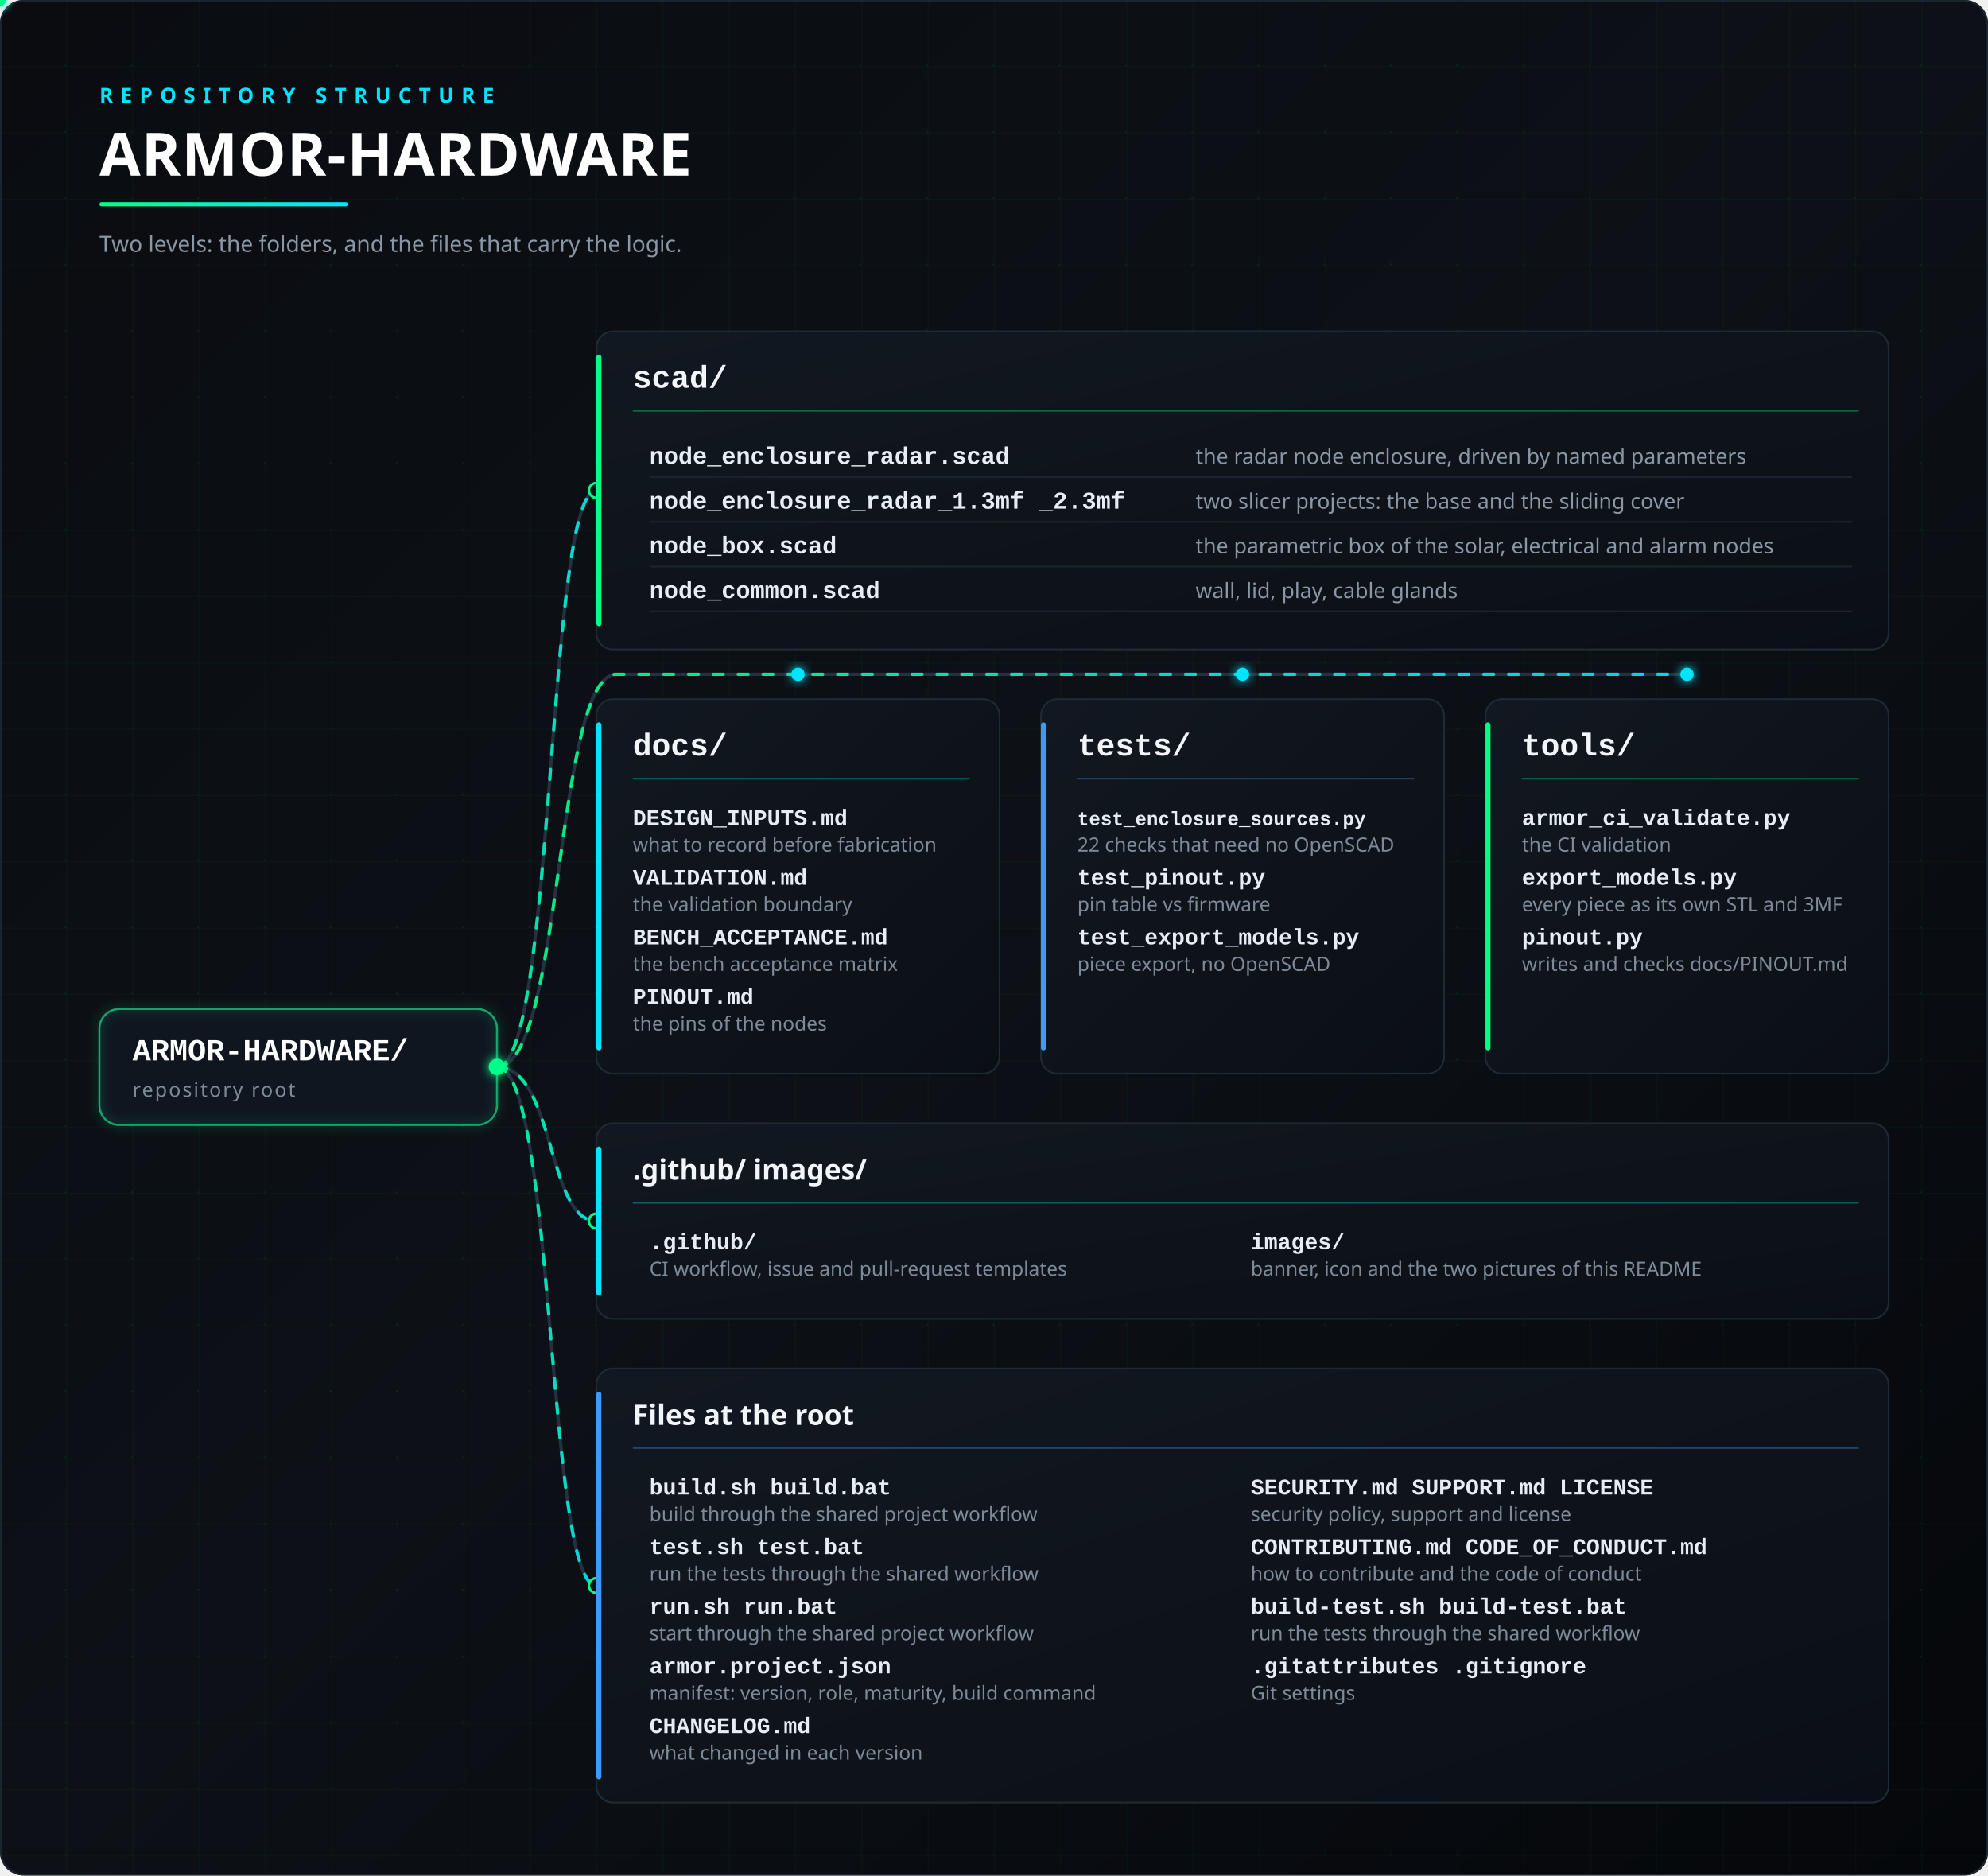
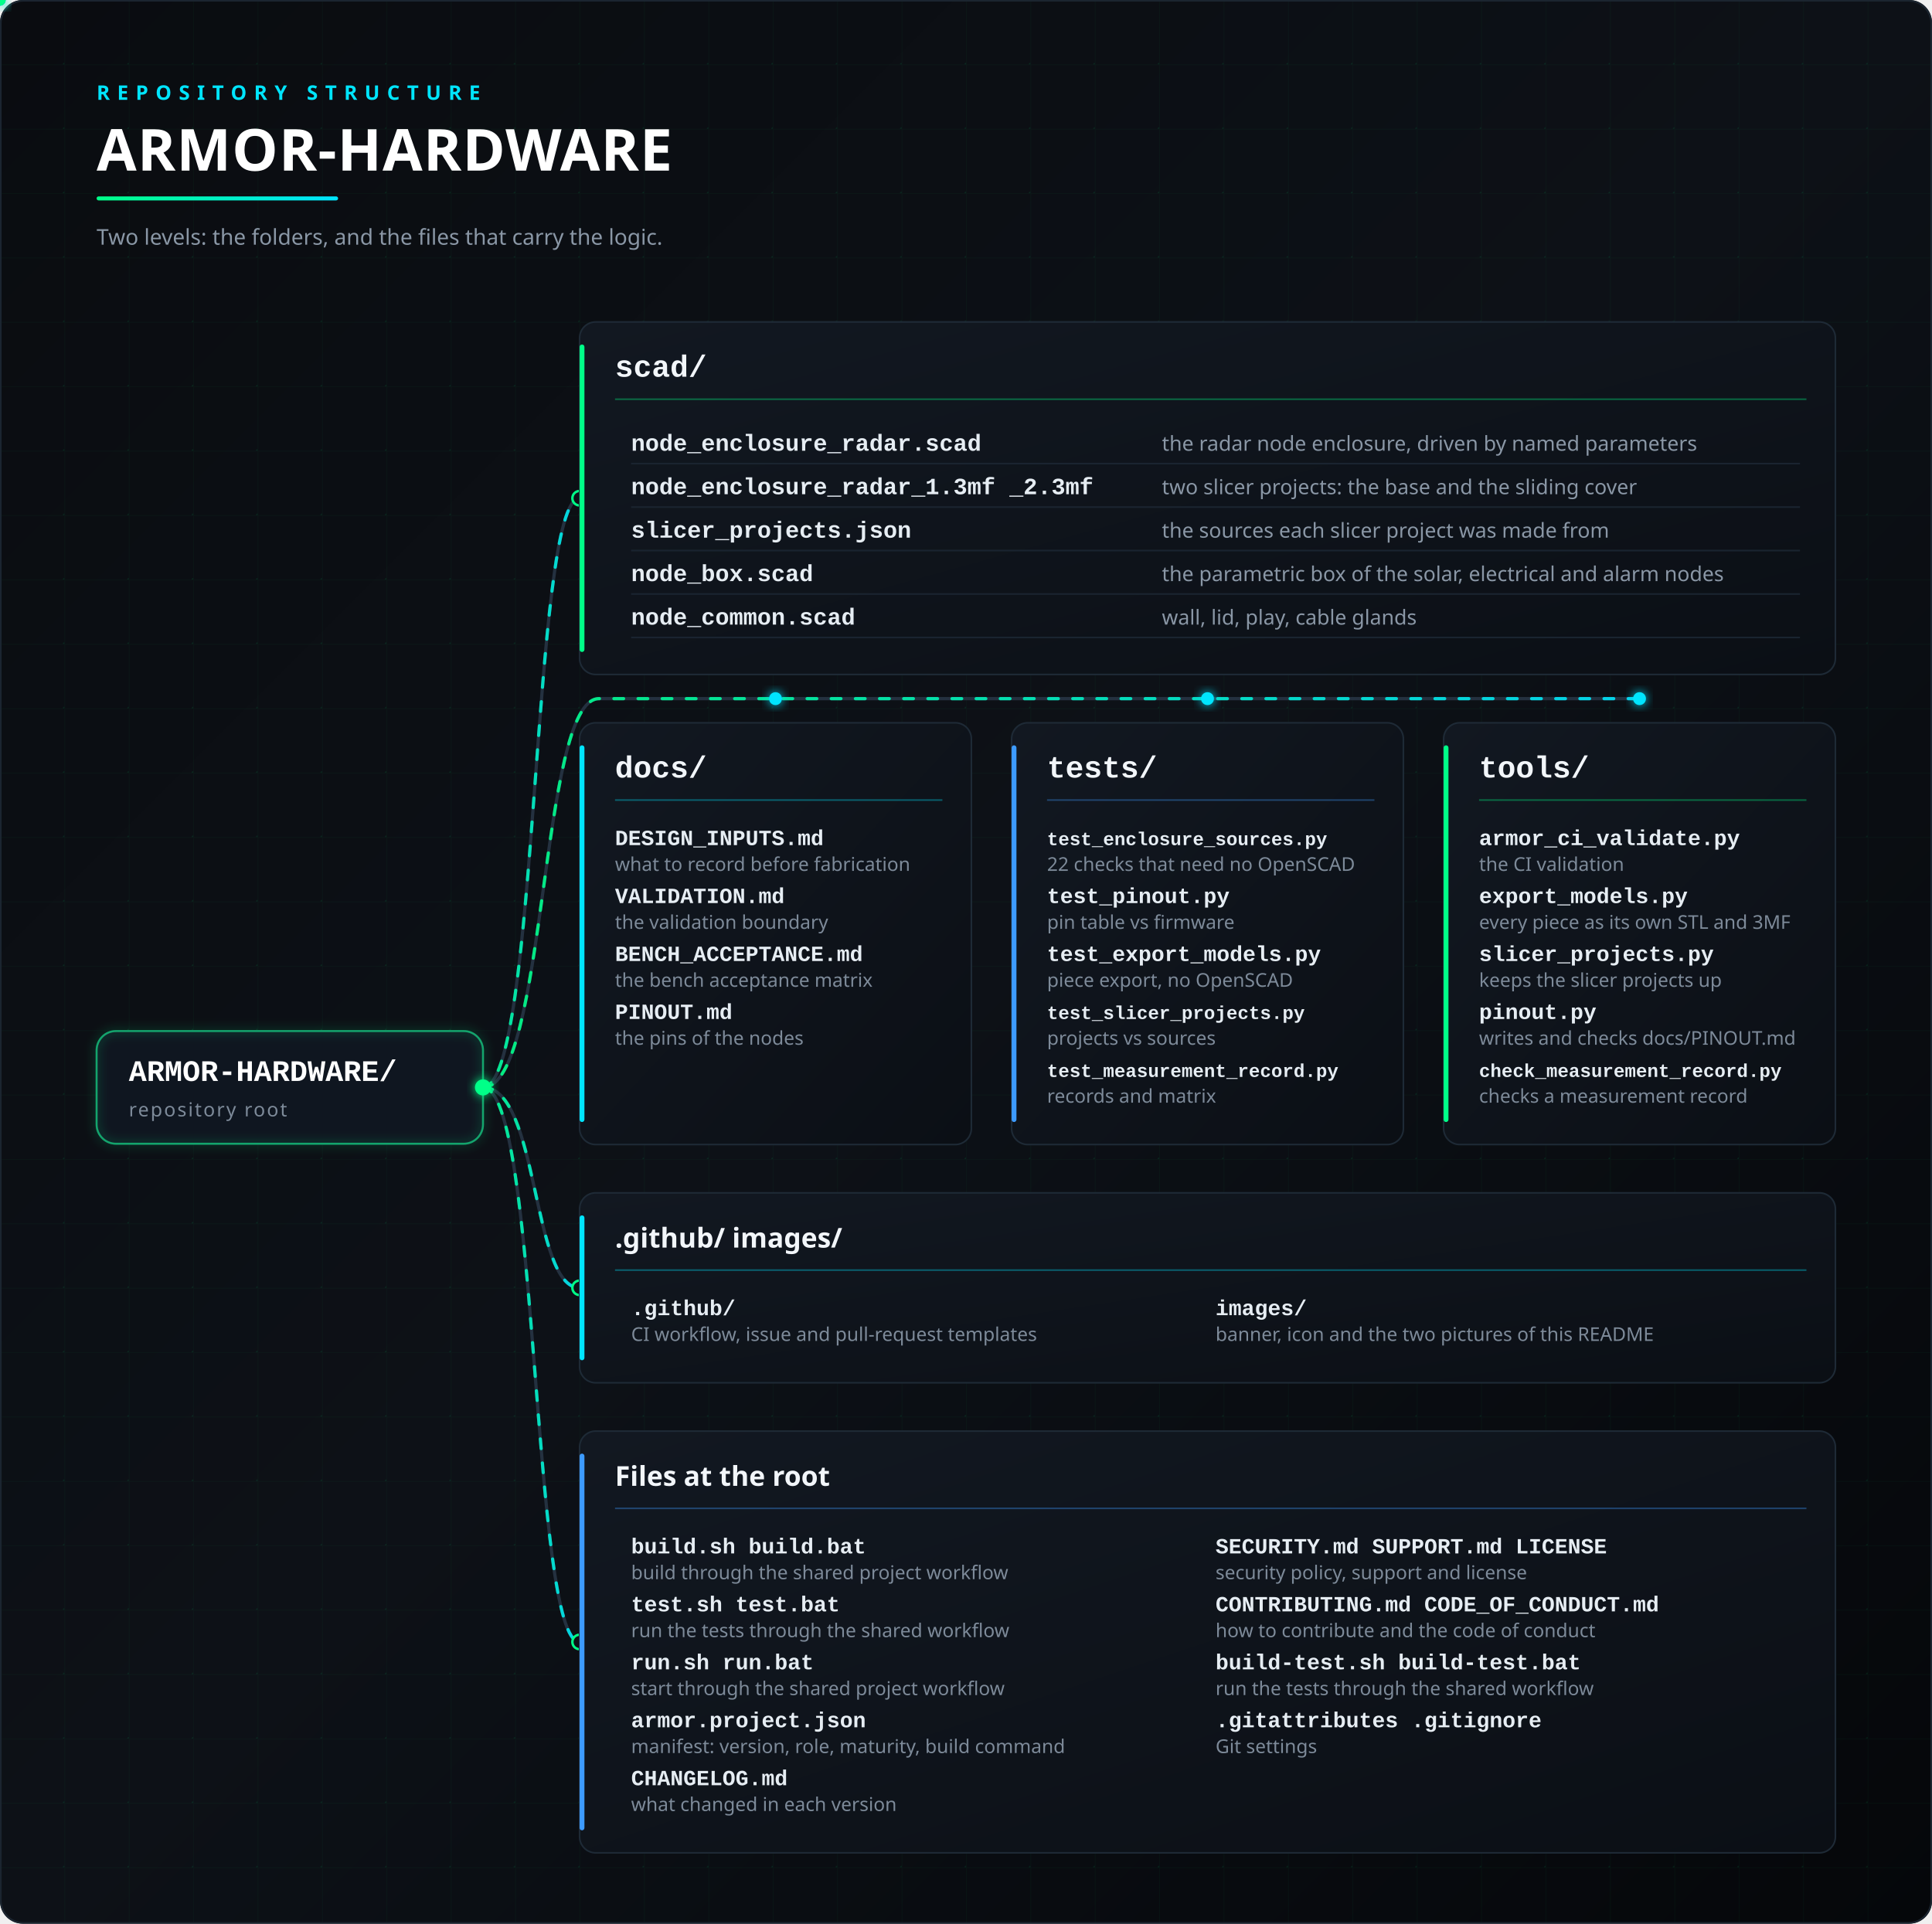
- <svg xmlns="http://www.w3.org/2000/svg" viewBox="0 0 1200 1132" width="100%" role="img" aria-labelledby="t d">
+ <svg xmlns="http://www.w3.org/2000/svg" viewBox="0 0 1200 1195" width="100%" role="img" aria-labelledby="t d">
  <defs>
    <linearGradient id="bg" x1="0" y1="0" x2="1" y2="1">
      <stop offset="0" stop-color="#0A0C10" />
      <stop offset="0.5" stop-color="#0D1117" />
      <stop offset="1" stop-color="#05070A" />
    </linearGradient>
    <linearGradient id="card" x1="0" y1="0" x2="1" y2="1">
      <stop offset="0" stop-color="#121821" />
      <stop offset="1" stop-color="#0B0F15" />
    </linearGradient>
    <linearGradient id="line" x1="0" y1="0" x2="1" y2="0">
      <stop offset="0" stop-color="#00FF88" />
      <stop offset="1" stop-color="#00E5FF" />
    </linearGradient>
    <filter id="glow" x="-50%" y="-50%" width="200%" height="200%">
      <feGaussianBlur stdDeviation="3" result="b" />
      <feMerge>
        <feMergeNode in="b" />
        <feMergeNode in="SourceGraphic" />
      </feMerge>
    </filter>
    <pattern id="grid" width="40" height="40" patternUnits="userSpaceOnUse">
      <path d="M40 0H0V40" fill="none" stroke="#00FF88" stroke-opacity="0.035" />
      <circle cx="40" cy="40" r="1" fill="#00FF88" fill-opacity="0.09" />
    </pattern>
  </defs>
-   <rect width="1200" height="1132" rx="14" fill="url(#bg)" />
-   <rect width="1200" height="1132" rx="14" fill="url(#grid)" />
-   <rect x="0.5" y="0.5" width="1199" height="1131" rx="14" fill="none" stroke="#1B2530" />
+   <rect width="1200" height="1195" rx="14" fill="url(#bg)" />
+   <rect width="1200" height="1195" rx="14" fill="url(#grid)" />
+   <rect x="0.5" y="0.5" width="1199" height="1194" rx="14" fill="none" stroke="#1B2530" />
  <text x="60" y="62" font-family="'Segoe UI','Noto Sans','Noto Sans CJK SC','Microsoft YaHei','Yu Gothic','Helvetica Neue',Helvetica,Arial,sans-serif" font-size="12.5" font-weight="600" fill="#00E5FF" text-anchor="start" letter-spacing="4.5">REPOSITORY STRUCTURE</text>
  <text x="60" y="106" font-family="'Segoe UI','Noto Sans','Noto Sans CJK SC','Microsoft YaHei','Yu Gothic','Helvetica Neue',Helvetica,Arial,sans-serif" font-size="36" font-weight="700" fill="#FFFFFF" text-anchor="start" letter-spacing="0.5">ARMOR-HARDWARE</text>
  <rect x="60" y="122" width="150" height="2.5" rx="1.25" fill="url(#line)">
    <animate attributeName="width" values="40;150;150" keyTimes="0;0.4;1" dur="3s" repeatCount="indefinite" />
  </rect>
  <text x="60" y="152" font-family="'Segoe UI','Noto Sans','Noto Sans CJK SC','Microsoft YaHei','Yu Gothic','Helvetica Neue',Helvetica,Arial,sans-serif" font-size="13.5" font-weight="400" fill="#8A97A6" text-anchor="start">Two levels: the folders, and the files that carry the logic.</text>
-   <path id="c0" d="M300,644 C335,644 330,296 360,296" fill="none" stroke="#243140" stroke-width="2" />
-   <path d="M300,644 C335,644 330,296 360,296" fill="none" stroke="url(#line)" stroke-width="2" stroke-linecap="round" stroke-dasharray="6 9" opacity="0.9">
+   <path id="c0" d="M300,675.5 C335,675.5 330,309.5 360,309.5" fill="none" stroke="#243140" stroke-width="2" />
+   <path d="M300,675.5 C335,675.5 330,309.5 360,309.5" fill="none" stroke="url(#line)" stroke-width="2" stroke-linecap="round" stroke-dasharray="6 9" opacity="0.9">
    <animate attributeName="stroke-dashoffset" from="0" to="-30" dur="1.6s" repeatCount="indefinite" />
  </path>
-   <circle cx="360" cy="296" r="4.5" fill="#0D1117" stroke="#00FF88" stroke-width="1.5" />
-   <path id="c1" d="M300,644 C340,644 335,407 372,407 H1018.33" fill="none" stroke="#243140" stroke-width="2" />
-   <path d="M300,644 C340,644 335,407 372,407 H1018.33" fill="none" stroke="url(#line)" stroke-width="2" stroke-linecap="round" stroke-dasharray="6 9" opacity="0.9">
+   <circle cx="360" cy="309.5" r="4.5" fill="#0D1117" stroke="#00FF88" stroke-width="1.5" />
+   <path id="c1" d="M300,675.5 C340,675.5 335,434 372,434 H1018.33" fill="none" stroke="#243140" stroke-width="2" />
+   <path d="M300,675.5 C340,675.5 335,434 372,434 H1018.33" fill="none" stroke="url(#line)" stroke-width="2" stroke-linecap="round" stroke-dasharray="6 9" opacity="0.9">
    <animate attributeName="stroke-dashoffset" from="0" to="-30" dur="1.6s" repeatCount="indefinite" />
  </path>
-   <path d="M481.667,407 V422" stroke="url(#line)" stroke-width="2" fill="none" />
-   <circle cx="481.667" cy="407" r="4" fill="#00E5FF" filter="url(#glow)" />
-   <path d="M750,407 V422" stroke="url(#line)" stroke-width="2" fill="none" />
-   <circle cx="750" cy="407" r="4" fill="#00E5FF" filter="url(#glow)" />
-   <path d="M1018.33,407 V422" stroke="url(#line)" stroke-width="2" fill="none" />
-   <circle cx="1018.33" cy="407" r="4" fill="#00E5FF" filter="url(#glow)" />
-   <path id="c2" d="M300,644 C335,644 330,737 360,737" fill="none" stroke="#243140" stroke-width="2" />
-   <path d="M300,644 C335,644 330,737 360,737" fill="none" stroke="url(#line)" stroke-width="2" stroke-linecap="round" stroke-dasharray="6 9" opacity="0.9">
+   <path d="M481.667,434 V449" stroke="url(#line)" stroke-width="2" fill="none" />
+   <circle cx="481.667" cy="434" r="4" fill="#00E5FF" filter="url(#glow)" />
+   <path d="M750,434 V449" stroke="url(#line)" stroke-width="2" fill="none" />
+   <circle cx="750" cy="434" r="4" fill="#00E5FF" filter="url(#glow)" />
+   <path d="M1018.33,434 V449" stroke="url(#line)" stroke-width="2" fill="none" />
+   <circle cx="1018.33" cy="434" r="4" fill="#00E5FF" filter="url(#glow)" />
+   <path id="c2" d="M300,675.5 C335,675.5 330,800 360,800" fill="none" stroke="#243140" stroke-width="2" />
+   <path d="M300,675.5 C335,675.5 330,800 360,800" fill="none" stroke="url(#line)" stroke-width="2" stroke-linecap="round" stroke-dasharray="6 9" opacity="0.9">
    <animate attributeName="stroke-dashoffset" from="0" to="-30" dur="1.6s" repeatCount="indefinite" />
  </path>
-   <circle cx="360" cy="737" r="4.5" fill="#0D1117" stroke="#00FF88" stroke-width="1.5" />
-   <path id="c3" d="M300,644 C335,644 330,957 360,957" fill="none" stroke="#243140" stroke-width="2" />
-   <path d="M300,644 C335,644 330,957 360,957" fill="none" stroke="url(#line)" stroke-width="2" stroke-linecap="round" stroke-dasharray="6 9" opacity="0.9">
+   <circle cx="360" cy="800" r="4.5" fill="#0D1117" stroke="#00FF88" stroke-width="1.5" />
+   <path id="c3" d="M300,675.5 C335,675.5 330,1020 360,1020" fill="none" stroke="#243140" stroke-width="2" />
+   <path d="M300,675.5 C335,675.5 330,1020 360,1020" fill="none" stroke="url(#line)" stroke-width="2" stroke-linecap="round" stroke-dasharray="6 9" opacity="0.9">
    <animate attributeName="stroke-dashoffset" from="0" to="-30" dur="1.6s" repeatCount="indefinite" />
  </path>
-   <circle cx="360" cy="957" r="4.5" fill="#0D1117" stroke="#00FF88" stroke-width="1.5" />
+   <circle cx="360" cy="1020" r="4.5" fill="#0D1117" stroke="#00FF88" stroke-width="1.5" />
  <circle r="3.5" fill="#00FF88" filter="url(#glow)">
    <animateMotion dur="3.4s" repeatCount="indefinite">
      <mpath href="#c0" />
    </animateMotion>
  </circle>
  <circle r="3.5" fill="#00E5FF" filter="url(#glow)">
    <animateMotion dur="4.2s" repeatCount="indefinite">
      <mpath href="#c1" />
    </animateMotion>
  </circle>
  <circle r="3.5" fill="#3D9BFF" filter="url(#glow)">
    <animateMotion dur="5.0s" repeatCount="indefinite">
      <mpath href="#c2" />
    </animateMotion>
  </circle>
  <circle r="3.5" fill="#00FF88" filter="url(#glow)">
    <animateMotion dur="5.8s" repeatCount="indefinite">
      <mpath href="#c3" />
    </animateMotion>
  </circle>
-   <rect x="60" y="609" width="240" height="70" rx="12" fill="#0F1620" stroke="#2A3A4C" stroke-width="1.2" />
-   <rect x="60" y="609" width="240" height="70" rx="12" fill="none" stroke="#00FF88" stroke-opacity="0.5" stroke-width="1.2" filter="url(#glow)">
+   <rect x="60" y="640.5" width="240" height="70" rx="12" fill="#0F1620" stroke="#2A3A4C" stroke-width="1.2" />
+   <rect x="60" y="640.5" width="240" height="70" rx="12" fill="none" stroke="#00FF88" stroke-opacity="0.5" stroke-width="1.2" filter="url(#glow)">
    <animate attributeName="stroke-opacity" values="0.15;0.6;0.15" dur="3.6s" repeatCount="indefinite" />
  </rect>
-   <text x="80" y="640" font-family="'JetBrains Mono','Cascadia Code','SFMono-Regular',Consolas,'Liberation Mono',monospace" font-size="18.5" font-weight="700" fill="#FFFFFF" text-anchor="start">ARMOR-HARDWARE/</text>
-   <text x="80" y="662" font-family="'Segoe UI','Noto Sans','Noto Sans CJK SC','Microsoft YaHei','Yu Gothic','Helvetica Neue',Helvetica,Arial,sans-serif" font-size="12" font-weight="400" fill="#7D8A99" text-anchor="start" letter-spacing="1">repository root</text>
-   <circle cx="300" cy="644" r="5" fill="#00FF88" filter="url(#glow)" />
-   <rect x="360" y="200" width="780" height="192" rx="10" fill="url(#card)" stroke="#1E2A36" stroke-width="1" />
-   <rect x="360" y="214" width="3" height="164" rx="1.5" fill="#00FF88">
+   <text x="80" y="671.5" font-family="'JetBrains Mono','Cascadia Code','SFMono-Regular',Consolas,'Liberation Mono',monospace" font-size="18.5" font-weight="700" fill="#FFFFFF" text-anchor="start">ARMOR-HARDWARE/</text>
+   <text x="80" y="693.5" font-family="'Segoe UI','Noto Sans','Noto Sans CJK SC','Microsoft YaHei','Yu Gothic','Helvetica Neue',Helvetica,Arial,sans-serif" font-size="12" font-weight="400" fill="#7D8A99" text-anchor="start" letter-spacing="1">repository root</text>
+   <circle cx="300" cy="675.5" r="5" fill="#00FF88" filter="url(#glow)" />
+   <rect x="360" y="200" width="780" height="219" rx="10" fill="url(#card)" stroke="#1E2A36" stroke-width="1" />
+   <rect x="360" y="214" width="3" height="191" rx="1.5" fill="#00FF88">
    <animate attributeName="opacity" values="0.55;1;0.55" dur="4s" begin="0s" repeatCount="indefinite" />
  </rect>
  <text x="382" y="234" font-family="'JetBrains Mono','Cascadia Code','SFMono-Regular',Consolas,'Liberation Mono',monospace" font-size="19" font-weight="700" fill="#F2F6FA" text-anchor="start">scad/</text>
  <line x1="382" y1="248" x2="1122" y2="248" stroke="#00FF88" stroke-opacity="0.35" stroke-width="1" />
  <text x="392" y="280" font-family="'JetBrains Mono','Cascadia Code','SFMono-Regular',Consolas,'Liberation Mono',monospace" font-size="14.5" font-weight="600" fill="#E6EDF3" text-anchor="start">node_enclosure_radar.scad</text>
  <text x="721.66" y="280" font-family="'Segoe UI','Noto Sans','Noto Sans CJK SC','Microsoft YaHei','Yu Gothic','Helvetica Neue',Helvetica,Arial,sans-serif" font-size="12.8" font-weight="400" fill="#8A97A6" text-anchor="start">the radar node enclosure, driven by named parameters</text>
  <line x1="392" y1="288" x2="1118" y2="288" stroke="#1A2430" stroke-width="1" />
  <text x="392" y="307" font-family="'JetBrains Mono','Cascadia Code','SFMono-Regular',Consolas,'Liberation Mono',monospace" font-size="14.5" font-weight="600" fill="#E6EDF3" text-anchor="start">node_enclosure_radar_1.3mf  _2.3mf</text>
  <text x="721.66" y="307" font-family="'Segoe UI','Noto Sans','Noto Sans CJK SC','Microsoft YaHei','Yu Gothic','Helvetica Neue',Helvetica,Arial,sans-serif" font-size="12.8" font-weight="400" fill="#8A97A6" text-anchor="start">two slicer projects: the base and the sliding cover</text>
  <line x1="392" y1="315" x2="1118" y2="315" stroke="#1A2430" stroke-width="1" />
-   <text x="392" y="334" font-family="'JetBrains Mono','Cascadia Code','SFMono-Regular',Consolas,'Liberation Mono',monospace" font-size="14.5" font-weight="600" fill="#E6EDF3" text-anchor="start">node_box.scad</text>
-   <text x="721.66" y="334" font-family="'Segoe UI','Noto Sans','Noto Sans CJK SC','Microsoft YaHei','Yu Gothic','Helvetica Neue',Helvetica,Arial,sans-serif" font-size="12.8" font-weight="400" fill="#8A97A6" text-anchor="start">the parametric box of the solar, electrical and alarm nodes</text>
+   <text x="392" y="334" font-family="'JetBrains Mono','Cascadia Code','SFMono-Regular',Consolas,'Liberation Mono',monospace" font-size="14.5" font-weight="600" fill="#E6EDF3" text-anchor="start">slicer_projects.json</text>
+   <text x="721.66" y="334" font-family="'Segoe UI','Noto Sans','Noto Sans CJK SC','Microsoft YaHei','Yu Gothic','Helvetica Neue',Helvetica,Arial,sans-serif" font-size="12.8" font-weight="400" fill="#8A97A6" text-anchor="start">the sources each slicer project was made from</text>
  <line x1="392" y1="342" x2="1118" y2="342" stroke="#1A2430" stroke-width="1" />
-   <text x="392" y="361" font-family="'JetBrains Mono','Cascadia Code','SFMono-Regular',Consolas,'Liberation Mono',monospace" font-size="14.5" font-weight="600" fill="#E6EDF3" text-anchor="start">node_common.scad</text>
-   <text x="721.66" y="361" font-family="'Segoe UI','Noto Sans','Noto Sans CJK SC','Microsoft YaHei','Yu Gothic','Helvetica Neue',Helvetica,Arial,sans-serif" font-size="12.8" font-weight="400" fill="#8A97A6" text-anchor="start">wall, lid, play, cable glands</text>
+   <text x="392" y="361" font-family="'JetBrains Mono','Cascadia Code','SFMono-Regular',Consolas,'Liberation Mono',monospace" font-size="14.5" font-weight="600" fill="#E6EDF3" text-anchor="start">node_box.scad</text>
+   <text x="721.66" y="361" font-family="'Segoe UI','Noto Sans','Noto Sans CJK SC','Microsoft YaHei','Yu Gothic','Helvetica Neue',Helvetica,Arial,sans-serif" font-size="12.8" font-weight="400" fill="#8A97A6" text-anchor="start">the parametric box of the solar, electrical and alarm nodes</text>
  <line x1="392" y1="369" x2="1118" y2="369" stroke="#1A2430" stroke-width="1" />
-   <rect x="360" y="422" width="243.333" height="226" rx="10" fill="url(#card)" stroke="#1E2A36" stroke-width="1" />
-   <rect x="360" y="436" width="3" height="198" rx="1.5" fill="#00E5FF">
+   <text x="392" y="388" font-family="'JetBrains Mono','Cascadia Code','SFMono-Regular',Consolas,'Liberation Mono',monospace" font-size="14.5" font-weight="600" fill="#E6EDF3" text-anchor="start">node_common.scad</text>
+   <text x="721.66" y="388" font-family="'Segoe UI','Noto Sans','Noto Sans CJK SC','Microsoft YaHei','Yu Gothic','Helvetica Neue',Helvetica,Arial,sans-serif" font-size="12.8" font-weight="400" fill="#8A97A6" text-anchor="start">wall, lid, play, cable glands</text>
+   <line x1="392" y1="396" x2="1118" y2="396" stroke="#1A2430" stroke-width="1" />
+   <rect x="360" y="449" width="243.333" height="262" rx="10" fill="url(#card)" stroke="#1E2A36" stroke-width="1" />
+   <rect x="360" y="463" width="3" height="234" rx="1.5" fill="#00E5FF">
    <animate attributeName="opacity" values="0.55;1;0.55" dur="4s" begin="0.6s" repeatCount="indefinite" />
  </rect>
-   <text x="382" y="456" font-family="'JetBrains Mono','Cascadia Code','SFMono-Regular',Consolas,'Liberation Mono',monospace" font-size="19" font-weight="700" fill="#F2F6FA" text-anchor="start">docs/</text>
-   <line x1="382" y1="470" x2="585.333" y2="470" stroke="#00E5FF" stroke-opacity="0.35" stroke-width="1" />
-   <text x="382" y="498" font-family="'JetBrains Mono','Cascadia Code','SFMono-Regular',Consolas,'Liberation Mono',monospace" font-size="13.5" font-weight="600" fill="#E6EDF3" text-anchor="start">DESIGN_INPUTS.md</text>
-   <text x="382" y="514" font-family="'Segoe UI','Noto Sans','Noto Sans CJK SC','Microsoft YaHei','Yu Gothic','Helvetica Neue',Helvetica,Arial,sans-serif" font-size="11.8" font-weight="400" fill="#7D8A99" text-anchor="start">what to record before fabrication</text>
-   <text x="382" y="534" font-family="'JetBrains Mono','Cascadia Code','SFMono-Regular',Consolas,'Liberation Mono',monospace" font-size="13.5" font-weight="600" fill="#E6EDF3" text-anchor="start">VALIDATION.md</text>
-   <text x="382" y="550" font-family="'Segoe UI','Noto Sans','Noto Sans CJK SC','Microsoft YaHei','Yu Gothic','Helvetica Neue',Helvetica,Arial,sans-serif" font-size="11.8" font-weight="400" fill="#7D8A99" text-anchor="start">the validation boundary</text>
-   <text x="382" y="570" font-family="'JetBrains Mono','Cascadia Code','SFMono-Regular',Consolas,'Liberation Mono',monospace" font-size="13.5" font-weight="600" fill="#E6EDF3" text-anchor="start">BENCH_ACCEPTANCE.md</text>
-   <text x="382" y="586" font-family="'Segoe UI','Noto Sans','Noto Sans CJK SC','Microsoft YaHei','Yu Gothic','Helvetica Neue',Helvetica,Arial,sans-serif" font-size="11.8" font-weight="400" fill="#7D8A99" text-anchor="start">the bench acceptance matrix</text>
-   <text x="382" y="606" font-family="'JetBrains Mono','Cascadia Code','SFMono-Regular',Consolas,'Liberation Mono',monospace" font-size="13.5" font-weight="600" fill="#E6EDF3" text-anchor="start">PINOUT.md</text>
-   <text x="382" y="622" font-family="'Segoe UI','Noto Sans','Noto Sans CJK SC','Microsoft YaHei','Yu Gothic','Helvetica Neue',Helvetica,Arial,sans-serif" font-size="11.8" font-weight="400" fill="#7D8A99" text-anchor="start">the pins of the nodes</text>
-   <rect x="628.333" y="422" width="243.333" height="226" rx="10" fill="url(#card)" stroke="#1E2A36" stroke-width="1" />
-   <rect x="628.333" y="436" width="3" height="198" rx="1.5" fill="#3D9BFF">
+   <text x="382" y="483" font-family="'JetBrains Mono','Cascadia Code','SFMono-Regular',Consolas,'Liberation Mono',monospace" font-size="19" font-weight="700" fill="#F2F6FA" text-anchor="start">docs/</text>
+   <line x1="382" y1="497" x2="585.333" y2="497" stroke="#00E5FF" stroke-opacity="0.35" stroke-width="1" />
+   <text x="382" y="525" font-family="'JetBrains Mono','Cascadia Code','SFMono-Regular',Consolas,'Liberation Mono',monospace" font-size="13.5" font-weight="600" fill="#E6EDF3" text-anchor="start">DESIGN_INPUTS.md</text>
+   <text x="382" y="541" font-family="'Segoe UI','Noto Sans','Noto Sans CJK SC','Microsoft YaHei','Yu Gothic','Helvetica Neue',Helvetica,Arial,sans-serif" font-size="11.8" font-weight="400" fill="#7D8A99" text-anchor="start">what to record before fabrication</text>
+   <text x="382" y="561" font-family="'JetBrains Mono','Cascadia Code','SFMono-Regular',Consolas,'Liberation Mono',monospace" font-size="13.5" font-weight="600" fill="#E6EDF3" text-anchor="start">VALIDATION.md</text>
+   <text x="382" y="577" font-family="'Segoe UI','Noto Sans','Noto Sans CJK SC','Microsoft YaHei','Yu Gothic','Helvetica Neue',Helvetica,Arial,sans-serif" font-size="11.8" font-weight="400" fill="#7D8A99" text-anchor="start">the validation boundary</text>
+   <text x="382" y="597" font-family="'JetBrains Mono','Cascadia Code','SFMono-Regular',Consolas,'Liberation Mono',monospace" font-size="13.5" font-weight="600" fill="#E6EDF3" text-anchor="start">BENCH_ACCEPTANCE.md</text>
+   <text x="382" y="613" font-family="'Segoe UI','Noto Sans','Noto Sans CJK SC','Microsoft YaHei','Yu Gothic','Helvetica Neue',Helvetica,Arial,sans-serif" font-size="11.8" font-weight="400" fill="#7D8A99" text-anchor="start">the bench acceptance matrix</text>
+   <text x="382" y="633" font-family="'JetBrains Mono','Cascadia Code','SFMono-Regular',Consolas,'Liberation Mono',monospace" font-size="13.5" font-weight="600" fill="#E6EDF3" text-anchor="start">PINOUT.md</text>
+   <text x="382" y="649" font-family="'Segoe UI','Noto Sans','Noto Sans CJK SC','Microsoft YaHei','Yu Gothic','Helvetica Neue',Helvetica,Arial,sans-serif" font-size="11.8" font-weight="400" fill="#7D8A99" text-anchor="start">the pins of the nodes</text>
+   <rect x="628.333" y="449" width="243.333" height="262" rx="10" fill="url(#card)" stroke="#1E2A36" stroke-width="1" />
+   <rect x="628.333" y="463" width="3" height="234" rx="1.5" fill="#3D9BFF">
    <animate attributeName="opacity" values="0.55;1;0.55" dur="4s" begin="1.2s" repeatCount="indefinite" />
  </rect>
-   <text x="650.333" y="456" font-family="'JetBrains Mono','Cascadia Code','SFMono-Regular',Consolas,'Liberation Mono',monospace" font-size="19" font-weight="700" fill="#F2F6FA" text-anchor="start">tests/</text>
-   <line x1="650.333" y1="470" x2="853.667" y2="470" stroke="#3D9BFF" stroke-opacity="0.35" stroke-width="1" />
-   <text x="650.333" y="498" font-family="'JetBrains Mono','Cascadia Code','SFMono-Regular',Consolas,'Liberation Mono',monospace" font-size="11.6" font-weight="600" fill="#E6EDF3" text-anchor="start">test_enclosure_sources.py</text>
-   <text x="650.333" y="514" font-family="'Segoe UI','Noto Sans','Noto Sans CJK SC','Microsoft YaHei','Yu Gothic','Helvetica Neue',Helvetica,Arial,sans-serif" font-size="11.8" font-weight="400" fill="#7D8A99" text-anchor="start">22 checks that need no OpenSCAD</text>
-   <text x="650.333" y="534" font-family="'JetBrains Mono','Cascadia Code','SFMono-Regular',Consolas,'Liberation Mono',monospace" font-size="13.5" font-weight="600" fill="#E6EDF3" text-anchor="start">test_pinout.py</text>
-   <text x="650.333" y="550" font-family="'Segoe UI','Noto Sans','Noto Sans CJK SC','Microsoft YaHei','Yu Gothic','Helvetica Neue',Helvetica,Arial,sans-serif" font-size="11.8" font-weight="400" fill="#7D8A99" text-anchor="start">pin table vs firmware</text>
-   <text x="650.333" y="570" font-family="'JetBrains Mono','Cascadia Code','SFMono-Regular',Consolas,'Liberation Mono',monospace" font-size="13.5" font-weight="600" fill="#E6EDF3" text-anchor="start">test_export_models.py</text>
-   <text x="650.333" y="586" font-family="'Segoe UI','Noto Sans','Noto Sans CJK SC','Microsoft YaHei','Yu Gothic','Helvetica Neue',Helvetica,Arial,sans-serif" font-size="11.8" font-weight="400" fill="#7D8A99" text-anchor="start">piece export, no OpenSCAD</text>
-   <rect x="896.667" y="422" width="243.333" height="226" rx="10" fill="url(#card)" stroke="#1E2A36" stroke-width="1" />
-   <rect x="896.667" y="436" width="3" height="198" rx="1.5" fill="#00FF88">
+   <text x="650.333" y="483" font-family="'JetBrains Mono','Cascadia Code','SFMono-Regular',Consolas,'Liberation Mono',monospace" font-size="19" font-weight="700" fill="#F2F6FA" text-anchor="start">tests/</text>
+   <line x1="650.333" y1="497" x2="853.667" y2="497" stroke="#3D9BFF" stroke-opacity="0.35" stroke-width="1" />
+   <text x="650.333" y="525" font-family="'JetBrains Mono','Cascadia Code','SFMono-Regular',Consolas,'Liberation Mono',monospace" font-size="11.6" font-weight="600" fill="#E6EDF3" text-anchor="start">test_enclosure_sources.py</text>
+   <text x="650.333" y="541" font-family="'Segoe UI','Noto Sans','Noto Sans CJK SC','Microsoft YaHei','Yu Gothic','Helvetica Neue',Helvetica,Arial,sans-serif" font-size="11.8" font-weight="400" fill="#7D8A99" text-anchor="start">22 checks that need no OpenSCAD</text>
+   <text x="650.333" y="561" font-family="'JetBrains Mono','Cascadia Code','SFMono-Regular',Consolas,'Liberation Mono',monospace" font-size="13.5" font-weight="600" fill="#E6EDF3" text-anchor="start">test_pinout.py</text>
+   <text x="650.333" y="577" font-family="'Segoe UI','Noto Sans','Noto Sans CJK SC','Microsoft YaHei','Yu Gothic','Helvetica Neue',Helvetica,Arial,sans-serif" font-size="11.8" font-weight="400" fill="#7D8A99" text-anchor="start">pin table vs firmware</text>
+   <text x="650.333" y="597" font-family="'JetBrains Mono','Cascadia Code','SFMono-Regular',Consolas,'Liberation Mono',monospace" font-size="13.5" font-weight="600" fill="#E6EDF3" text-anchor="start">test_export_models.py</text>
+   <text x="650.333" y="613" font-family="'Segoe UI','Noto Sans','Noto Sans CJK SC','Microsoft YaHei','Yu Gothic','Helvetica Neue',Helvetica,Arial,sans-serif" font-size="11.8" font-weight="400" fill="#7D8A99" text-anchor="start">piece export, no OpenSCAD</text>
+   <text x="650.333" y="633" font-family="'JetBrains Mono','Cascadia Code','SFMono-Regular',Consolas,'Liberation Mono',monospace" font-size="11.6" font-weight="600" fill="#E6EDF3" text-anchor="start">test_slicer_projects.py</text>
+   <text x="650.333" y="649" font-family="'Segoe UI','Noto Sans','Noto Sans CJK SC','Microsoft YaHei','Yu Gothic','Helvetica Neue',Helvetica,Arial,sans-serif" font-size="11.8" font-weight="400" fill="#7D8A99" text-anchor="start">projects vs sources</text>
+   <text x="650.333" y="669" font-family="'JetBrains Mono','Cascadia Code','SFMono-Regular',Consolas,'Liberation Mono',monospace" font-size="11.6" font-weight="600" fill="#E6EDF3" text-anchor="start">test_measurement_record.py</text>
+   <text x="650.333" y="685" font-family="'Segoe UI','Noto Sans','Noto Sans CJK SC','Microsoft YaHei','Yu Gothic','Helvetica Neue',Helvetica,Arial,sans-serif" font-size="11.8" font-weight="400" fill="#7D8A99" text-anchor="start">records and matrix</text>
+   <rect x="896.667" y="449" width="243.333" height="262" rx="10" fill="url(#card)" stroke="#1E2A36" stroke-width="1" />
+   <rect x="896.667" y="463" width="3" height="234" rx="1.5" fill="#00FF88">
    <animate attributeName="opacity" values="0.55;1;0.55" dur="4s" begin="1.8s" repeatCount="indefinite" />
  </rect>
-   <text x="918.667" y="456" font-family="'JetBrains Mono','Cascadia Code','SFMono-Regular',Consolas,'Liberation Mono',monospace" font-size="19" font-weight="700" fill="#F2F6FA" text-anchor="start">tools/</text>
-   <line x1="918.667" y1="470" x2="1122" y2="470" stroke="#00FF88" stroke-opacity="0.35" stroke-width="1" />
-   <text x="918.667" y="498" font-family="'JetBrains Mono','Cascadia Code','SFMono-Regular',Consolas,'Liberation Mono',monospace" font-size="13.5" font-weight="600" fill="#E6EDF3" text-anchor="start">armor_ci_validate.py</text>
-   <text x="918.667" y="514" font-family="'Segoe UI','Noto Sans','Noto Sans CJK SC','Microsoft YaHei','Yu Gothic','Helvetica Neue',Helvetica,Arial,sans-serif" font-size="11.8" font-weight="400" fill="#7D8A99" text-anchor="start">the CI validation</text>
-   <text x="918.667" y="534" font-family="'JetBrains Mono','Cascadia Code','SFMono-Regular',Consolas,'Liberation Mono',monospace" font-size="13.5" font-weight="600" fill="#E6EDF3" text-anchor="start">export_models.py</text>
-   <text x="918.667" y="550" font-family="'Segoe UI','Noto Sans','Noto Sans CJK SC','Microsoft YaHei','Yu Gothic','Helvetica Neue',Helvetica,Arial,sans-serif" font-size="11.8" font-weight="400" fill="#7D8A99" text-anchor="start">every piece as its own STL and 3MF</text>
-   <text x="918.667" y="570" font-family="'JetBrains Mono','Cascadia Code','SFMono-Regular',Consolas,'Liberation Mono',monospace" font-size="13.5" font-weight="600" fill="#E6EDF3" text-anchor="start">pinout.py</text>
-   <text x="918.667" y="586" font-family="'Segoe UI','Noto Sans','Noto Sans CJK SC','Microsoft YaHei','Yu Gothic','Helvetica Neue',Helvetica,Arial,sans-serif" font-size="11.8" font-weight="400" fill="#7D8A99" text-anchor="start">writes and checks docs/PINOUT.md</text>
-   <rect x="360" y="678" width="780" height="118" rx="10" fill="url(#card)" stroke="#1E2A36" stroke-width="1" />
-   <rect x="360" y="692" width="3" height="90" rx="1.5" fill="#00E5FF">
+   <text x="918.667" y="483" font-family="'JetBrains Mono','Cascadia Code','SFMono-Regular',Consolas,'Liberation Mono',monospace" font-size="19" font-weight="700" fill="#F2F6FA" text-anchor="start">tools/</text>
+   <line x1="918.667" y1="497" x2="1122" y2="497" stroke="#00FF88" stroke-opacity="0.35" stroke-width="1" />
+   <text x="918.667" y="525" font-family="'JetBrains Mono','Cascadia Code','SFMono-Regular',Consolas,'Liberation Mono',monospace" font-size="13.5" font-weight="600" fill="#E6EDF3" text-anchor="start">armor_ci_validate.py</text>
+   <text x="918.667" y="541" font-family="'Segoe UI','Noto Sans','Noto Sans CJK SC','Microsoft YaHei','Yu Gothic','Helvetica Neue',Helvetica,Arial,sans-serif" font-size="11.8" font-weight="400" fill="#7D8A99" text-anchor="start">the CI validation</text>
+   <text x="918.667" y="561" font-family="'JetBrains Mono','Cascadia Code','SFMono-Regular',Consolas,'Liberation Mono',monospace" font-size="13.5" font-weight="600" fill="#E6EDF3" text-anchor="start">export_models.py</text>
+   <text x="918.667" y="577" font-family="'Segoe UI','Noto Sans','Noto Sans CJK SC','Microsoft YaHei','Yu Gothic','Helvetica Neue',Helvetica,Arial,sans-serif" font-size="11.8" font-weight="400" fill="#7D8A99" text-anchor="start">every piece as its own STL and 3MF</text>
+   <text x="918.667" y="597" font-family="'JetBrains Mono','Cascadia Code','SFMono-Regular',Consolas,'Liberation Mono',monospace" font-size="13.5" font-weight="600" fill="#E6EDF3" text-anchor="start">slicer_projects.py</text>
+   <text x="918.667" y="613" font-family="'Segoe UI','Noto Sans','Noto Sans CJK SC','Microsoft YaHei','Yu Gothic','Helvetica Neue',Helvetica,Arial,sans-serif" font-size="11.8" font-weight="400" fill="#7D8A99" text-anchor="start">keeps the slicer projects up</text>
+   <text x="918.667" y="633" font-family="'JetBrains Mono','Cascadia Code','SFMono-Regular',Consolas,'Liberation Mono',monospace" font-size="13.5" font-weight="600" fill="#E6EDF3" text-anchor="start">pinout.py</text>
+   <text x="918.667" y="649" font-family="'Segoe UI','Noto Sans','Noto Sans CJK SC','Microsoft YaHei','Yu Gothic','Helvetica Neue',Helvetica,Arial,sans-serif" font-size="11.8" font-weight="400" fill="#7D8A99" text-anchor="start">writes and checks docs/PINOUT.md</text>
+   <text x="918.667" y="669" font-family="'JetBrains Mono','Cascadia Code','SFMono-Regular',Consolas,'Liberation Mono',monospace" font-size="11.6" font-weight="600" fill="#E6EDF3" text-anchor="start">check_measurement_record.py</text>
+   <text x="918.667" y="685" font-family="'Segoe UI','Noto Sans','Noto Sans CJK SC','Microsoft YaHei','Yu Gothic','Helvetica Neue',Helvetica,Arial,sans-serif" font-size="11.8" font-weight="400" fill="#7D8A99" text-anchor="start">checks a measurement record</text>
+   <rect x="360" y="741" width="780" height="118" rx="10" fill="url(#card)" stroke="#1E2A36" stroke-width="1" />
+   <rect x="360" y="755" width="3" height="90" rx="1.5" fill="#00E5FF">
    <animate attributeName="opacity" values="0.55;1;0.55" dur="4s" begin="2.4s" repeatCount="indefinite" />
  </rect>
-   <text x="382" y="712" font-family="'Segoe UI','Noto Sans','Noto Sans CJK SC','Microsoft YaHei','Yu Gothic','Helvetica Neue',Helvetica,Arial,sans-serif" font-size="17" font-weight="700" fill="#F2F6FA" text-anchor="start">.github/ images/</text>
-   <line x1="382" y1="726" x2="1122" y2="726" stroke="#00E5FF" stroke-opacity="0.35" stroke-width="1" />
-   <text x="392" y="754" font-family="'JetBrains Mono','Cascadia Code','SFMono-Regular',Consolas,'Liberation Mono',monospace" font-size="13.5" font-weight="600" fill="#E6EDF3" text-anchor="start">.github/</text>
-   <text x="392" y="770" font-family="'Segoe UI','Noto Sans','Noto Sans CJK SC','Microsoft YaHei','Yu Gothic','Helvetica Neue',Helvetica,Arial,sans-serif" font-size="11.8" font-weight="400" fill="#7D8A99" text-anchor="start">CI workflow, issue and pull-request templates</text>
-   <text x="755" y="754" font-family="'JetBrains Mono','Cascadia Code','SFMono-Regular',Consolas,'Liberation Mono',monospace" font-size="13.5" font-weight="600" fill="#E6EDF3" text-anchor="start">images/</text>
-   <text x="755" y="770" font-family="'Segoe UI','Noto Sans','Noto Sans CJK SC','Microsoft YaHei','Yu Gothic','Helvetica Neue',Helvetica,Arial,sans-serif" font-size="11.8" font-weight="400" fill="#7D8A99" text-anchor="start">banner, icon and the two pictures of this README</text>
-   <rect x="360" y="826" width="780" height="262" rx="10" fill="url(#card)" stroke="#1E2A36" stroke-width="1" />
-   <rect x="360" y="840" width="3" height="234" rx="1.5" fill="#3D9BFF">
+   <text x="382" y="775" font-family="'Segoe UI','Noto Sans','Noto Sans CJK SC','Microsoft YaHei','Yu Gothic','Helvetica Neue',Helvetica,Arial,sans-serif" font-size="17" font-weight="700" fill="#F2F6FA" text-anchor="start">.github/ images/</text>
+   <line x1="382" y1="789" x2="1122" y2="789" stroke="#00E5FF" stroke-opacity="0.35" stroke-width="1" />
+   <text x="392" y="817" font-family="'JetBrains Mono','Cascadia Code','SFMono-Regular',Consolas,'Liberation Mono',monospace" font-size="13.5" font-weight="600" fill="#E6EDF3" text-anchor="start">.github/</text>
+   <text x="392" y="833" font-family="'Segoe UI','Noto Sans','Noto Sans CJK SC','Microsoft YaHei','Yu Gothic','Helvetica Neue',Helvetica,Arial,sans-serif" font-size="11.8" font-weight="400" fill="#7D8A99" text-anchor="start">CI workflow, issue and pull-request templates</text>
+   <text x="755" y="817" font-family="'JetBrains Mono','Cascadia Code','SFMono-Regular',Consolas,'Liberation Mono',monospace" font-size="13.5" font-weight="600" fill="#E6EDF3" text-anchor="start">images/</text>
+   <text x="755" y="833" font-family="'Segoe UI','Noto Sans','Noto Sans CJK SC','Microsoft YaHei','Yu Gothic','Helvetica Neue',Helvetica,Arial,sans-serif" font-size="11.8" font-weight="400" fill="#7D8A99" text-anchor="start">banner, icon and the two pictures of this README</text>
+   <rect x="360" y="889" width="780" height="262" rx="10" fill="url(#card)" stroke="#1E2A36" stroke-width="1" />
+   <rect x="360" y="903" width="3" height="234" rx="1.5" fill="#3D9BFF">
    <animate attributeName="opacity" values="0.55;1;0.55" dur="4s" begin="3s" repeatCount="indefinite" />
  </rect>
-   <text x="382" y="860" font-family="'Segoe UI','Noto Sans','Noto Sans CJK SC','Microsoft YaHei','Yu Gothic','Helvetica Neue',Helvetica,Arial,sans-serif" font-size="17" font-weight="700" fill="#F2F6FA" text-anchor="start">Files at the root</text>
-   <line x1="382" y1="874" x2="1122" y2="874" stroke="#3D9BFF" stroke-opacity="0.35" stroke-width="1" />
-   <text x="392" y="902" font-family="'JetBrains Mono','Cascadia Code','SFMono-Regular',Consolas,'Liberation Mono',monospace" font-size="13.5" font-weight="600" fill="#E6EDF3" text-anchor="start">build.sh  build.bat</text>
-   <text x="392" y="918" font-family="'Segoe UI','Noto Sans','Noto Sans CJK SC','Microsoft YaHei','Yu Gothic','Helvetica Neue',Helvetica,Arial,sans-serif" font-size="11.8" font-weight="400" fill="#7D8A99" text-anchor="start">build through the shared project workflow</text>
-   <text x="392" y="938" font-family="'JetBrains Mono','Cascadia Code','SFMono-Regular',Consolas,'Liberation Mono',monospace" font-size="13.5" font-weight="600" fill="#E6EDF3" text-anchor="start">test.sh  test.bat</text>
-   <text x="392" y="954" font-family="'Segoe UI','Noto Sans','Noto Sans CJK SC','Microsoft YaHei','Yu Gothic','Helvetica Neue',Helvetica,Arial,sans-serif" font-size="11.8" font-weight="400" fill="#7D8A99" text-anchor="start">run the tests through the shared workflow</text>
-   <text x="392" y="974" font-family="'JetBrains Mono','Cascadia Code','SFMono-Regular',Consolas,'Liberation Mono',monospace" font-size="13.5" font-weight="600" fill="#E6EDF3" text-anchor="start">run.sh  run.bat</text>
-   <text x="392" y="990" font-family="'Segoe UI','Noto Sans','Noto Sans CJK SC','Microsoft YaHei','Yu Gothic','Helvetica Neue',Helvetica,Arial,sans-serif" font-size="11.8" font-weight="400" fill="#7D8A99" text-anchor="start">start through the shared project workflow</text>
-   <text x="392" y="1010" font-family="'JetBrains Mono','Cascadia Code','SFMono-Regular',Consolas,'Liberation Mono',monospace" font-size="13.5" font-weight="600" fill="#E6EDF3" text-anchor="start">armor.project.json</text>
-   <text x="392" y="1026" font-family="'Segoe UI','Noto Sans','Noto Sans CJK SC','Microsoft YaHei','Yu Gothic','Helvetica Neue',Helvetica,Arial,sans-serif" font-size="11.8" font-weight="400" fill="#7D8A99" text-anchor="start">manifest: version, role, maturity, build command</text>
-   <text x="392" y="1046" font-family="'JetBrains Mono','Cascadia Code','SFMono-Regular',Consolas,'Liberation Mono',monospace" font-size="13.5" font-weight="600" fill="#E6EDF3" text-anchor="start">CHANGELOG.md</text>
-   <text x="392" y="1062" font-family="'Segoe UI','Noto Sans','Noto Sans CJK SC','Microsoft YaHei','Yu Gothic','Helvetica Neue',Helvetica,Arial,sans-serif" font-size="11.8" font-weight="400" fill="#7D8A99" text-anchor="start">what changed in each version</text>
-   <text x="755" y="902" font-family="'JetBrains Mono','Cascadia Code','SFMono-Regular',Consolas,'Liberation Mono',monospace" font-size="13.5" font-weight="600" fill="#E6EDF3" text-anchor="start">SECURITY.md  SUPPORT.md  LICENSE</text>
-   <text x="755" y="918" font-family="'Segoe UI','Noto Sans','Noto Sans CJK SC','Microsoft YaHei','Yu Gothic','Helvetica Neue',Helvetica,Arial,sans-serif" font-size="11.8" font-weight="400" fill="#7D8A99" text-anchor="start">security policy, support and license</text>
-   <text x="755" y="938" font-family="'JetBrains Mono','Cascadia Code','SFMono-Regular',Consolas,'Liberation Mono',monospace" font-size="13.5" font-weight="600" fill="#E6EDF3" text-anchor="start">CONTRIBUTING.md  CODE_OF_CONDUCT.md</text>
-   <text x="755" y="954" font-family="'Segoe UI','Noto Sans','Noto Sans CJK SC','Microsoft YaHei','Yu Gothic','Helvetica Neue',Helvetica,Arial,sans-serif" font-size="11.8" font-weight="400" fill="#7D8A99" text-anchor="start">how to contribute and the code of conduct</text>
-   <text x="755" y="974" font-family="'JetBrains Mono','Cascadia Code','SFMono-Regular',Consolas,'Liberation Mono',monospace" font-size="13.5" font-weight="600" fill="#E6EDF3" text-anchor="start">build-test.sh  build-test.bat</text>
-   <text x="755" y="990" font-family="'Segoe UI','Noto Sans','Noto Sans CJK SC','Microsoft YaHei','Yu Gothic','Helvetica Neue',Helvetica,Arial,sans-serif" font-size="11.8" font-weight="400" fill="#7D8A99" text-anchor="start">run the tests through the shared workflow</text>
-   <text x="755" y="1010" font-family="'JetBrains Mono','Cascadia Code','SFMono-Regular',Consolas,'Liberation Mono',monospace" font-size="13.5" font-weight="600" fill="#E6EDF3" text-anchor="start">.gitattributes  .gitignore</text>
-   <text x="755" y="1026" font-family="'Segoe UI','Noto Sans','Noto Sans CJK SC','Microsoft YaHei','Yu Gothic','Helvetica Neue',Helvetica,Arial,sans-serif" font-size="11.8" font-weight="400" fill="#7D8A99" text-anchor="start">Git settings</text>
+   <text x="382" y="923" font-family="'Segoe UI','Noto Sans','Noto Sans CJK SC','Microsoft YaHei','Yu Gothic','Helvetica Neue',Helvetica,Arial,sans-serif" font-size="17" font-weight="700" fill="#F2F6FA" text-anchor="start">Files at the root</text>
+   <line x1="382" y1="937" x2="1122" y2="937" stroke="#3D9BFF" stroke-opacity="0.35" stroke-width="1" />
+   <text x="392" y="965" font-family="'JetBrains Mono','Cascadia Code','SFMono-Regular',Consolas,'Liberation Mono',monospace" font-size="13.5" font-weight="600" fill="#E6EDF3" text-anchor="start">build.sh  build.bat</text>
+   <text x="392" y="981" font-family="'Segoe UI','Noto Sans','Noto Sans CJK SC','Microsoft YaHei','Yu Gothic','Helvetica Neue',Helvetica,Arial,sans-serif" font-size="11.8" font-weight="400" fill="#7D8A99" text-anchor="start">build through the shared project workflow</text>
+   <text x="392" y="1001" font-family="'JetBrains Mono','Cascadia Code','SFMono-Regular',Consolas,'Liberation Mono',monospace" font-size="13.5" font-weight="600" fill="#E6EDF3" text-anchor="start">test.sh  test.bat</text>
+   <text x="392" y="1017" font-family="'Segoe UI','Noto Sans','Noto Sans CJK SC','Microsoft YaHei','Yu Gothic','Helvetica Neue',Helvetica,Arial,sans-serif" font-size="11.8" font-weight="400" fill="#7D8A99" text-anchor="start">run the tests through the shared workflow</text>
+   <text x="392" y="1037" font-family="'JetBrains Mono','Cascadia Code','SFMono-Regular',Consolas,'Liberation Mono',monospace" font-size="13.5" font-weight="600" fill="#E6EDF3" text-anchor="start">run.sh  run.bat</text>
+   <text x="392" y="1053" font-family="'Segoe UI','Noto Sans','Noto Sans CJK SC','Microsoft YaHei','Yu Gothic','Helvetica Neue',Helvetica,Arial,sans-serif" font-size="11.8" font-weight="400" fill="#7D8A99" text-anchor="start">start through the shared project workflow</text>
+   <text x="392" y="1073" font-family="'JetBrains Mono','Cascadia Code','SFMono-Regular',Consolas,'Liberation Mono',monospace" font-size="13.5" font-weight="600" fill="#E6EDF3" text-anchor="start">armor.project.json</text>
+   <text x="392" y="1089" font-family="'Segoe UI','Noto Sans','Noto Sans CJK SC','Microsoft YaHei','Yu Gothic','Helvetica Neue',Helvetica,Arial,sans-serif" font-size="11.8" font-weight="400" fill="#7D8A99" text-anchor="start">manifest: version, role, maturity, build command</text>
+   <text x="392" y="1109" font-family="'JetBrains Mono','Cascadia Code','SFMono-Regular',Consolas,'Liberation Mono',monospace" font-size="13.5" font-weight="600" fill="#E6EDF3" text-anchor="start">CHANGELOG.md</text>
+   <text x="392" y="1125" font-family="'Segoe UI','Noto Sans','Noto Sans CJK SC','Microsoft YaHei','Yu Gothic','Helvetica Neue',Helvetica,Arial,sans-serif" font-size="11.8" font-weight="400" fill="#7D8A99" text-anchor="start">what changed in each version</text>
+   <text x="755" y="965" font-family="'JetBrains Mono','Cascadia Code','SFMono-Regular',Consolas,'Liberation Mono',monospace" font-size="13.5" font-weight="600" fill="#E6EDF3" text-anchor="start">SECURITY.md  SUPPORT.md  LICENSE</text>
+   <text x="755" y="981" font-family="'Segoe UI','Noto Sans','Noto Sans CJK SC','Microsoft YaHei','Yu Gothic','Helvetica Neue',Helvetica,Arial,sans-serif" font-size="11.8" font-weight="400" fill="#7D8A99" text-anchor="start">security policy, support and license</text>
+   <text x="755" y="1001" font-family="'JetBrains Mono','Cascadia Code','SFMono-Regular',Consolas,'Liberation Mono',monospace" font-size="13.5" font-weight="600" fill="#E6EDF3" text-anchor="start">CONTRIBUTING.md  CODE_OF_CONDUCT.md</text>
+   <text x="755" y="1017" font-family="'Segoe UI','Noto Sans','Noto Sans CJK SC','Microsoft YaHei','Yu Gothic','Helvetica Neue',Helvetica,Arial,sans-serif" font-size="11.8" font-weight="400" fill="#7D8A99" text-anchor="start">how to contribute and the code of conduct</text>
+   <text x="755" y="1037" font-family="'JetBrains Mono','Cascadia Code','SFMono-Regular',Consolas,'Liberation Mono',monospace" font-size="13.5" font-weight="600" fill="#E6EDF3" text-anchor="start">build-test.sh  build-test.bat</text>
+   <text x="755" y="1053" font-family="'Segoe UI','Noto Sans','Noto Sans CJK SC','Microsoft YaHei','Yu Gothic','Helvetica Neue',Helvetica,Arial,sans-serif" font-size="11.8" font-weight="400" fill="#7D8A99" text-anchor="start">run the tests through the shared workflow</text>
+   <text x="755" y="1073" font-family="'JetBrains Mono','Cascadia Code','SFMono-Regular',Consolas,'Liberation Mono',monospace" font-size="13.5" font-weight="600" fill="#E6EDF3" text-anchor="start">.gitattributes  .gitignore</text>
+   <text x="755" y="1089" font-family="'Segoe UI','Noto Sans','Noto Sans CJK SC','Microsoft YaHei','Yu Gothic','Helvetica Neue',Helvetica,Arial,sans-serif" font-size="11.8" font-weight="400" fill="#7D8A99" text-anchor="start">Git settings</text>
</svg>
